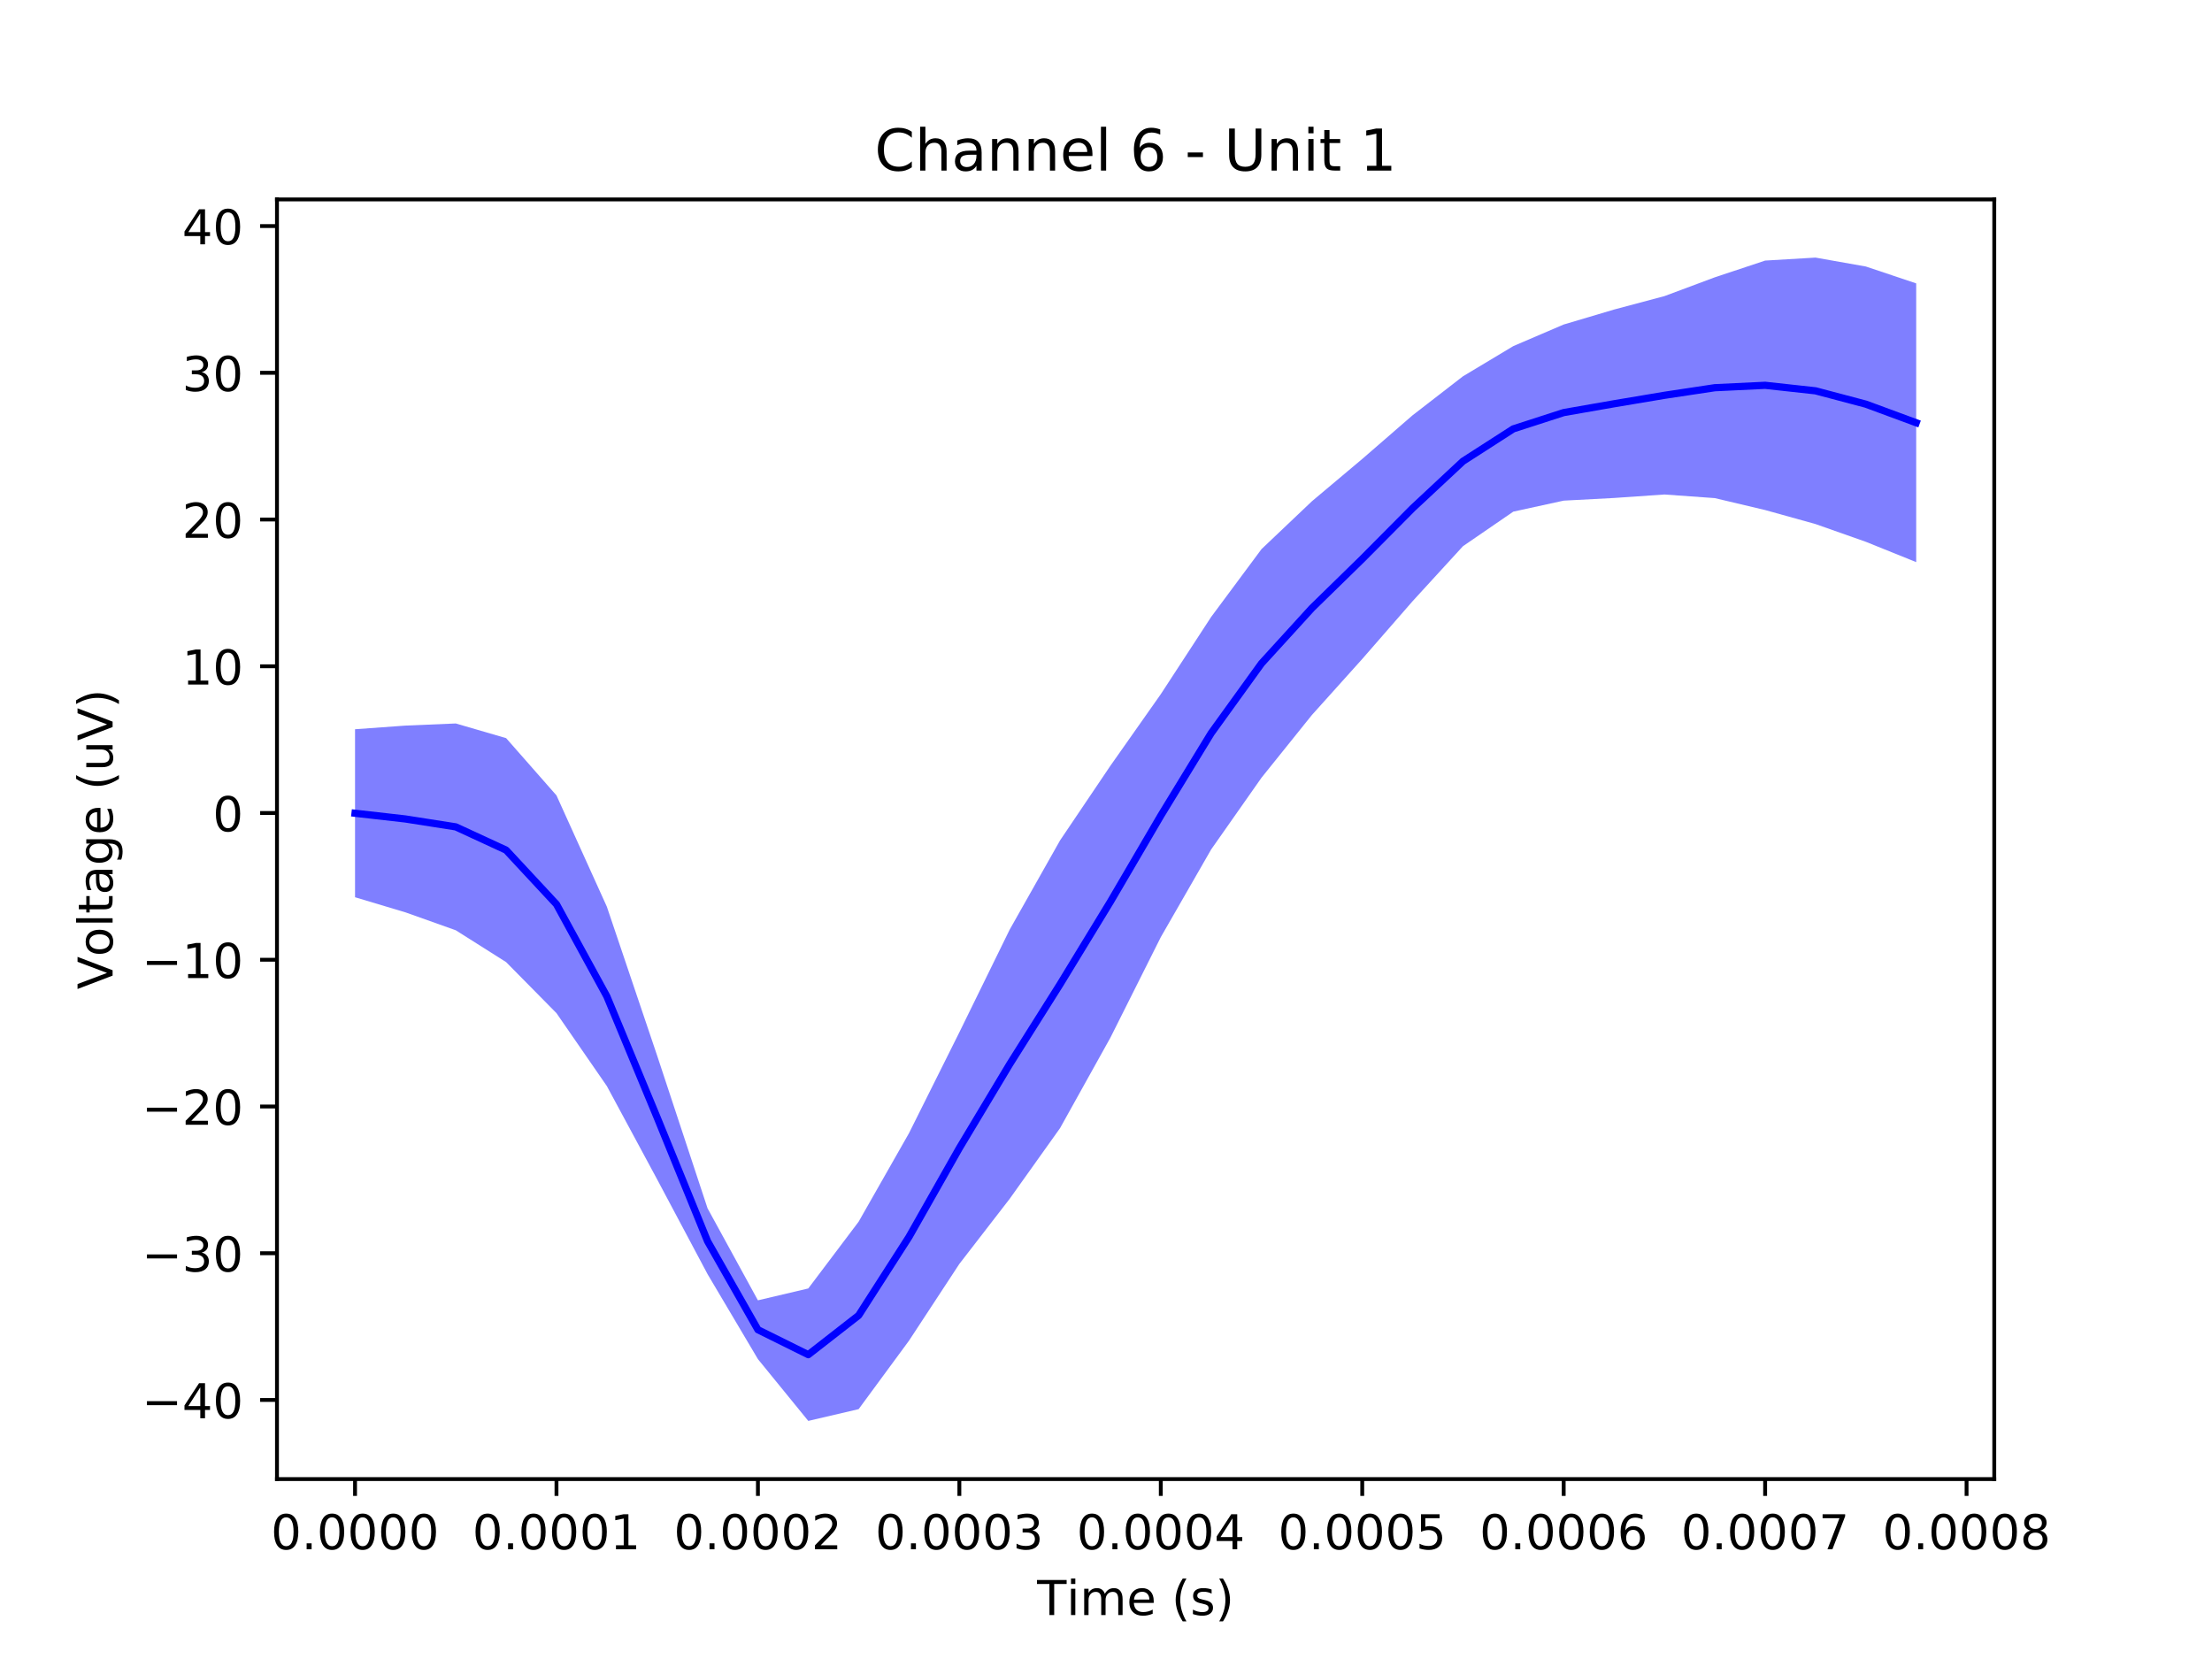
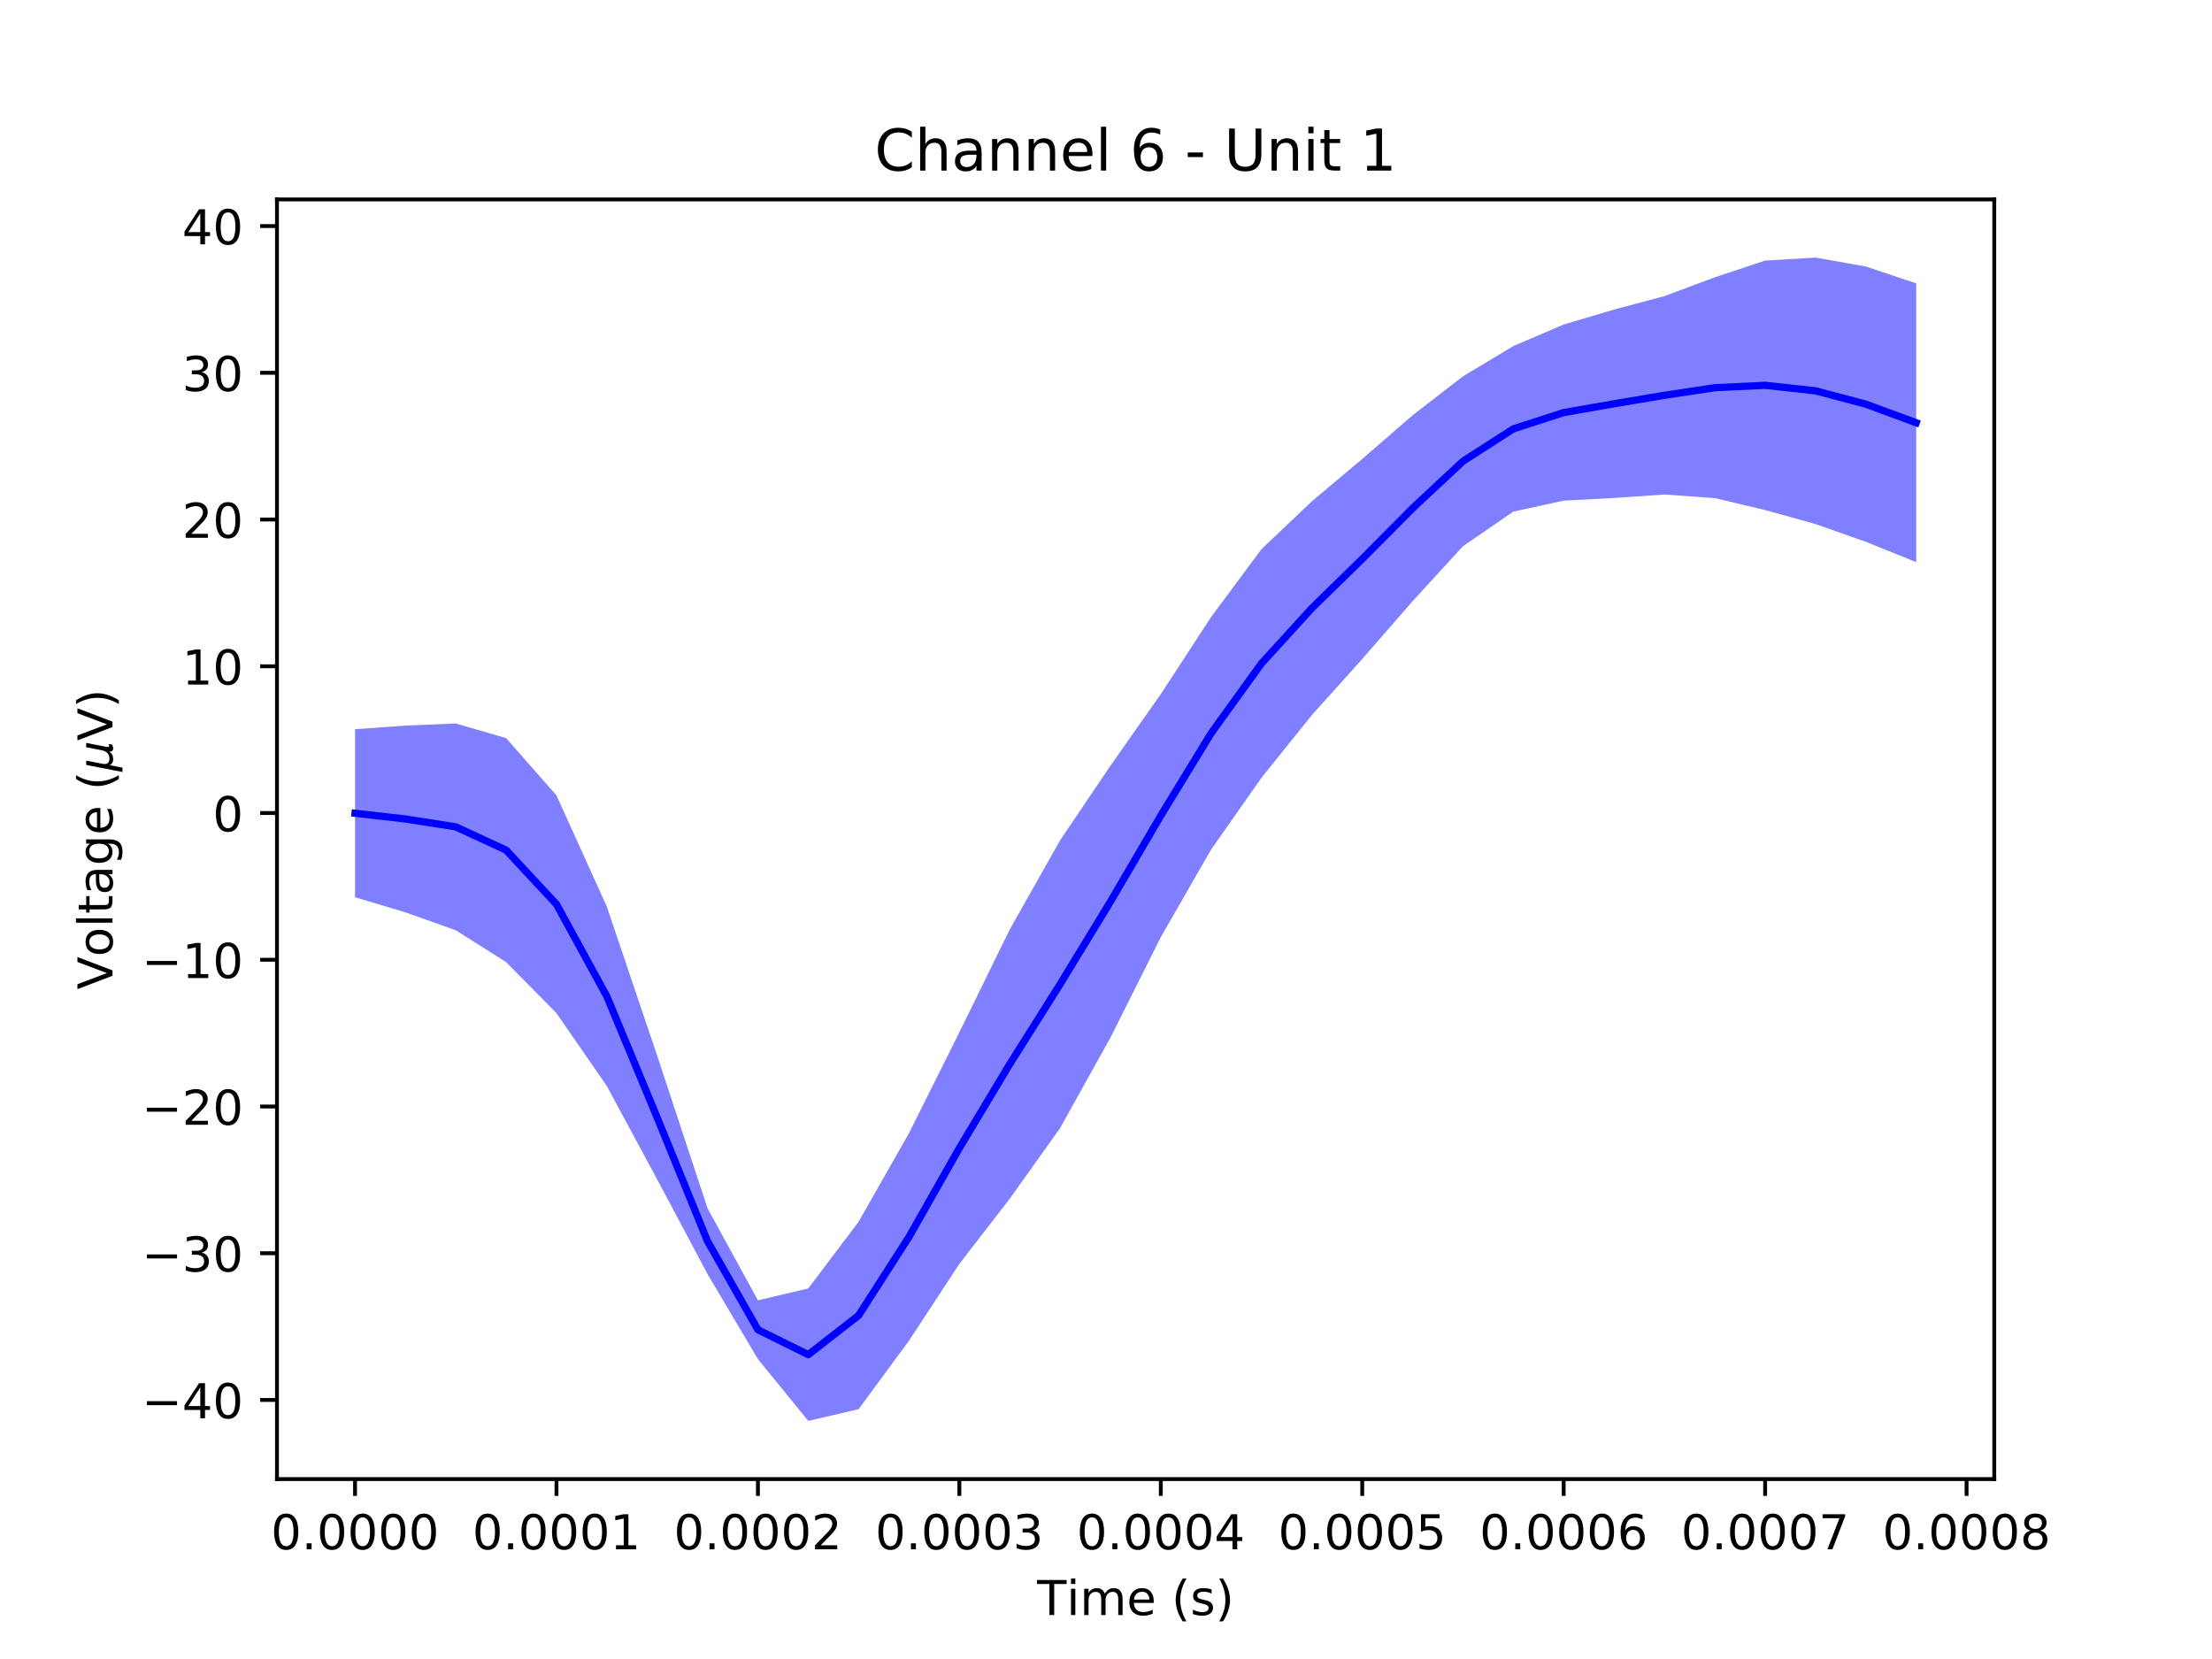
<svg xmlns="http://www.w3.org/2000/svg" xmlns:xlink="http://www.w3.org/1999/xlink" height="345pt" version="1.1" viewBox="0 0 460 345" width="460pt">
  <defs>
    <style type="text/css">
*{stroke-linecap:butt;stroke-linejoin:round;}
  </style>
  </defs>
  <g id="figure_1">
    <g id="patch_1">
      <path d="M 0 345.6  L 460.8 345.6  L 460.8 0  L 0 0  z " style="fill:#ffffff;" />
    </g>
    <g id="axes_1">
      <g id="patch_2">
        <path d="M 57.6 307.584  L 414.72 307.584  L 414.72 41.472  L 57.6 41.472  z " style="fill:#ffffff;" />
      </g>
      <g id="PolyCollection_1">
        <defs>
-           <path d="M 73.833 -193.949  L 73.833 -159.011  L 84.305 -155.874  L 94.778 -152.147  L 105.251 -145.523  L 115.724 -134.909  L 126.196 -119.747  L 136.669 -100.319  L 147.142 -80.634  L 157.615 -62.964  L 168.087 -50.112  L 178.56 -52.561  L 189.033 -66.798  L 199.505 -82.76  L 209.978 -96.311  L 220.451 -111.004  L 230.924 -129.826  L 241.396 -150.716  L 251.869 -168.95  L 262.342 -183.875  L 272.815 -196.907  L 283.287 -208.562  L 293.76 -220.58  L 304.233 -232.015  L 314.705 -239.203  L 325.178 -241.49  L 335.651 -242.043  L 346.124 -242.766  L 356.596 -242.015  L 367.069 -239.534  L 377.542 -236.621  L 388.015 -232.927  L 398.487 -228.703  L 398.487 -286.669  L 398.487 -286.669  L 388.015 -290.178  L 377.542 -292.032  L 367.069 -291.41  L 356.596 -287.927  L 346.124 -284.019  L 335.651 -281.226  L 325.178 -278.115  L 314.705 -273.626  L 304.233 -267.347  L 293.76 -259.242  L 283.287 -250.159  L 272.815 -241.354  L 262.342 -231.412  L 251.869 -217.307  L 241.396 -201.246  L 230.924 -186.369  L 220.451 -170.842  L 209.978 -152.295  L 199.505 -130.929  L 189.033 -109.952  L 178.56 -91.544  L 168.087 -77.658  L 157.615 -75.189  L 147.142 -94.322  L 136.669 -126.043  L 126.196 -157.056  L 115.724 -180.188  L 105.251 -192.1  L 94.778 -195.15  L 84.305 -194.708  L 73.833 -193.949  z " id="mfe493aae4f" />
+           <path d="M 73.833 -193.949  L 73.833 -159.011  L 84.305 -155.874  L 94.778 -152.147  L 105.251 -145.523  L 115.724 -134.909  L 126.196 -119.747  L 136.669 -100.319  L 147.142 -80.634  L 157.615 -62.964  L 168.087 -50.112  L 178.56 -52.561  L 189.033 -66.798  L 199.505 -82.76  L 209.978 -96.311  L 220.451 -111.004  L 230.924 -129.826  L 241.396 -150.716  L 251.869 -168.95  L 262.342 -183.875  L 272.815 -196.907  L 283.287 -208.562  L 293.76 -220.58  L 304.233 -232.015  L 314.705 -239.203  L 325.178 -241.49  L 335.651 -242.043  L 346.124 -242.766  L 356.596 -242.015  L 367.069 -239.534  L 377.542 -236.621  L 388.015 -232.927  L 398.487 -228.703  L 398.487 -286.669  L 398.487 -286.669  L 388.015 -290.178  L 377.542 -292.032  L 367.069 -291.41  L 356.596 -287.927  L 346.124 -284.019  L 335.651 -281.226  L 325.178 -278.115  L 314.705 -273.626  L 304.233 -267.347  L 293.76 -259.242  L 283.287 -250.159  L 272.815 -241.354  L 262.342 -231.412  L 251.869 -217.307  L 241.396 -201.246  L 230.924 -186.369  L 220.451 -170.842  L 209.978 -152.295  L 199.505 -130.929  L 189.033 -109.952  L 178.56 -91.544  L 168.087 -77.658  L 157.615 -75.189  L 147.142 -94.322  L 136.669 -126.043  L 126.196 -157.056  L 115.724 -180.188  L 105.251 -192.1  L 94.778 -195.15  L 84.305 -194.708  L 73.833 -193.949  z " id="mb51031cc88" />
        </defs>
-         <g clip-path="url(#p2c9ff330da)">
-           <use style="fill:#0000ff;fill-opacity:0.5;" x="0" xlink:href="#mfe493aae4f" y="345.6" />
+         <g clip-path="url(#p932a5c35c7)">
+           <use style="fill:#0000ff;fill-opacity:0.5;" x="0" xlink:href="#mb51031cc88" y="345.6" />
        </g>
      </g>
      <g id="matplotlib.axis_1">
        <g id="xtick_1">
          <g id="line2d_1">
            <defs>
-               <path d="M 0 0  L 0 3.5  " id="m32cba1ac5d" style="stroke:#000000;stroke-width:0.8;" />
-             </defs>
-             <g>
-               <use style="stroke:#000000;stroke-width:0.8;" x="73.833" xlink:href="#m32cba1ac5d" y="307.584" />
+               <path d="M 0 0  L 0 3.5  " id="ma5583f285e" style="stroke:#000000;stroke-width:0.8;" />
+             </defs>
+             <g>
+               <use style="stroke:#000000;stroke-width:0.8;" x="73.833" xlink:href="#ma5583f285e" y="307.584" />
            </g>
          </g>
          <g id="text_1">
            <defs>
              <path d="M 31.781 66.406  Q 24.172 66.406 20.328 58.906  Q 16.5 51.422 16.5 36.375  Q 16.5 21.391 20.328 13.891  Q 24.172 6.391 31.781 6.391  Q 39.453 6.391 43.281 13.891  Q 47.125 21.391 47.125 36.375  Q 47.125 51.422 43.281 58.906  Q 39.453 66.406 31.781 66.406  z M 31.781 74.219  Q 44.047 74.219 50.516 64.516  Q 56.984 54.828 56.984 36.375  Q 56.984 17.969 50.516 8.266  Q 44.047 -1.422 31.781 -1.422  Q 19.531 -1.422 13.062 8.266  Q 6.594 17.969 6.594 36.375  Q 6.594 54.828 13.062 64.516  Q 19.531 74.219 31.781 74.219  z " id="DejaVuSans-30" />
              <path d="M 10.688 12.406  L 21 12.406  L 21 0  L 10.688 0  z " id="DejaVuSans-2e" />
            </defs>
            <g transform="translate(56.33742 322.1824)scale(0.1 -0.1)">
              <use xlink:href="#DejaVuSans-30" />
              <use x="63.623" xlink:href="#DejaVuSans-2e" />
              <use x="95.41" xlink:href="#DejaVuSans-30" />
              <use x="159.033" xlink:href="#DejaVuSans-30" />
              <use x="222.656" xlink:href="#DejaVuSans-30" />
              <use x="286.279" xlink:href="#DejaVuSans-30" />
            </g>
          </g>
        </g>
        <g id="xtick_2">
          <g id="line2d_2">
            <g>
-               <use style="stroke:#000000;stroke-width:0.8;" x="115.724" xlink:href="#m32cba1ac5d" y="307.584" />
+               <use style="stroke:#000000;stroke-width:0.8;" x="115.724" xlink:href="#ma5583f285e" y="307.584" />
            </g>
          </g>
          <g id="text_2">
            <defs>
              <path d="M 12.406 8.297  L 28.516 8.297  L 28.516 63.922  L 10.984 60.406  L 10.984 69.391  L 28.422 72.906  L 38.281 72.906  L 38.281 8.297  L 54.391 8.297  L 54.391 0  L 12.406 0  z " id="DejaVuSans-31" />
            </defs>
            <g transform="translate(98.22832 322.1824)scale(0.1 -0.1)">
              <use xlink:href="#DejaVuSans-30" />
              <use x="63.623" xlink:href="#DejaVuSans-2e" />
              <use x="95.41" xlink:href="#DejaVuSans-30" />
              <use x="159.033" xlink:href="#DejaVuSans-30" />
              <use x="222.656" xlink:href="#DejaVuSans-30" />
              <use x="286.279" xlink:href="#DejaVuSans-31" />
            </g>
          </g>
        </g>
        <g id="xtick_3">
          <g id="line2d_3">
            <g>
-               <use style="stroke:#000000;stroke-width:0.8;" x="157.615" xlink:href="#m32cba1ac5d" y="307.584" />
+               <use style="stroke:#000000;stroke-width:0.8;" x="157.615" xlink:href="#ma5583f285e" y="307.584" />
            </g>
          </g>
          <g id="text_3">
            <defs>
              <path d="M 19.188 8.297  L 53.609 8.297  L 53.609 0  L 7.328 0  L 7.328 8.297  Q 12.938 14.109 22.625 23.891  Q 32.328 33.688 34.812 36.531  Q 39.547 41.844 41.422 45.531  Q 43.312 49.219 43.312 52.781  Q 43.312 58.594 39.234 62.25  Q 35.156 65.922 28.609 65.922  Q 23.969 65.922 18.812 64.312  Q 13.672 62.703 7.812 59.422  L 7.812 69.391  Q 13.766 71.781 18.938 73  Q 24.125 74.219 28.422 74.219  Q 39.75 74.219 46.484 68.547  Q 53.219 62.891 53.219 53.422  Q 53.219 48.922 51.531 44.891  Q 49.859 40.875 45.406 35.406  Q 44.188 33.984 37.641 27.219  Q 31.109 20.453 19.188 8.297  z " id="DejaVuSans-32" />
            </defs>
            <g transform="translate(140.1192 322.1824)scale(0.1 -0.1)">
              <use xlink:href="#DejaVuSans-30" />
              <use x="63.623" xlink:href="#DejaVuSans-2e" />
              <use x="95.41" xlink:href="#DejaVuSans-30" />
              <use x="159.033" xlink:href="#DejaVuSans-30" />
              <use x="222.656" xlink:href="#DejaVuSans-30" />
              <use x="286.279" xlink:href="#DejaVuSans-32" />
            </g>
          </g>
        </g>
        <g id="xtick_4">
          <g id="line2d_4">
            <g>
-               <use style="stroke:#000000;stroke-width:0.8;" x="199.505" xlink:href="#m32cba1ac5d" y="307.584" />
+               <use style="stroke:#000000;stroke-width:0.8;" x="199.505" xlink:href="#ma5583f285e" y="307.584" />
            </g>
          </g>
          <g id="text_4">
            <defs>
              <path d="M 40.578 39.312  Q 47.656 37.797 51.625 33  Q 55.609 28.219 55.609 21.188  Q 55.609 10.406 48.188 4.484  Q 40.766 -1.422 27.094 -1.422  Q 22.516 -1.422 17.656 -0.516  Q 12.797 0.391 7.625 2.203  L 7.625 11.719  Q 11.719 9.328 16.594 8.109  Q 21.484 6.891 26.812 6.891  Q 36.078 6.891 40.938 10.547  Q 45.797 14.203 45.797 21.188  Q 45.797 27.641 41.281 31.266  Q 36.766 34.906 28.719 34.906  L 20.219 34.906  L 20.219 43.016  L 29.109 43.016  Q 36.375 43.016 40.234 45.922  Q 44.094 48.828 44.094 54.297  Q 44.094 59.906 40.109 62.906  Q 36.141 65.922 28.719 65.922  Q 24.656 65.922 20.016 65.031  Q 15.375 64.156 9.812 62.312  L 9.812 71.094  Q 15.438 72.656 20.344 73.438  Q 25.25 74.219 29.594 74.219  Q 40.828 74.219 47.359 69.109  Q 53.906 64.016 53.906 55.328  Q 53.906 49.266 50.438 45.094  Q 46.969 40.922 40.578 39.312  z " id="DejaVuSans-33" />
            </defs>
            <g transform="translate(182.0101 322.1824)scale(0.1 -0.1)">
              <use xlink:href="#DejaVuSans-30" />
              <use x="63.623" xlink:href="#DejaVuSans-2e" />
              <use x="95.41" xlink:href="#DejaVuSans-30" />
              <use x="159.033" xlink:href="#DejaVuSans-30" />
              <use x="222.656" xlink:href="#DejaVuSans-30" />
              <use x="286.279" xlink:href="#DejaVuSans-33" />
            </g>
          </g>
        </g>
        <g id="xtick_5">
          <g id="line2d_5">
            <g>
-               <use style="stroke:#000000;stroke-width:0.8;" x="241.396" xlink:href="#m32cba1ac5d" y="307.584" />
+               <use style="stroke:#000000;stroke-width:0.8;" x="241.396" xlink:href="#ma5583f285e" y="307.584" />
            </g>
          </g>
          <g id="text_5">
            <defs>
              <path d="M 37.797 64.312  L 12.891 25.391  L 37.797 25.391  z M 35.203 72.906  L 47.609 72.906  L 47.609 25.391  L 58.016 25.391  L 58.016 17.188  L 47.609 17.188  L 47.609 0  L 37.797 0  L 37.797 17.188  L 4.891 17.188  L 4.891 26.703  z " id="DejaVuSans-34" />
            </defs>
            <g transform="translate(223.9011 322.1824)scale(0.1 -0.1)">
              <use xlink:href="#DejaVuSans-30" />
              <use x="63.623" xlink:href="#DejaVuSans-2e" />
              <use x="95.41" xlink:href="#DejaVuSans-30" />
              <use x="159.033" xlink:href="#DejaVuSans-30" />
              <use x="222.656" xlink:href="#DejaVuSans-30" />
              <use x="286.279" xlink:href="#DejaVuSans-34" />
            </g>
          </g>
        </g>
        <g id="xtick_6">
          <g id="line2d_6">
            <g>
-               <use style="stroke:#000000;stroke-width:0.8;" x="283.287" xlink:href="#m32cba1ac5d" y="307.584" />
+               <use style="stroke:#000000;stroke-width:0.8;" x="283.287" xlink:href="#ma5583f285e" y="307.584" />
            </g>
          </g>
          <g id="text_6">
            <defs>
              <path d="M 10.797 72.906  L 49.516 72.906  L 49.516 64.594  L 19.828 64.594  L 19.828 46.734  Q 21.969 47.469 24.109 47.828  Q 26.266 48.188 28.422 48.188  Q 40.625 48.188 47.75 41.5  Q 54.891 34.812 54.891 23.391  Q 54.891 11.625 47.562 5.094  Q 40.234 -1.422 26.906 -1.422  Q 22.312 -1.422 17.547 -0.641  Q 12.797 0.141 7.719 1.703  L 7.719 11.625  Q 12.109 9.234 16.797 8.062  Q 21.484 6.891 26.703 6.891  Q 35.156 6.891 40.078 11.328  Q 45.016 15.766 45.016 23.391  Q 45.016 31 40.078 35.438  Q 35.156 39.891 26.703 39.891  Q 22.75 39.891 18.812 39.016  Q 14.891 38.141 10.797 36.281  z " id="DejaVuSans-35" />
            </defs>
            <g transform="translate(265.792 322.1824)scale(0.1 -0.1)">
              <use xlink:href="#DejaVuSans-30" />
              <use x="63.623" xlink:href="#DejaVuSans-2e" />
              <use x="95.41" xlink:href="#DejaVuSans-30" />
              <use x="159.033" xlink:href="#DejaVuSans-30" />
              <use x="222.656" xlink:href="#DejaVuSans-30" />
              <use x="286.279" xlink:href="#DejaVuSans-35" />
            </g>
          </g>
        </g>
        <g id="xtick_7">
          <g id="line2d_7">
            <g>
-               <use style="stroke:#000000;stroke-width:0.8;" x="325.178" xlink:href="#m32cba1ac5d" y="307.584" />
+               <use style="stroke:#000000;stroke-width:0.8;" x="325.178" xlink:href="#ma5583f285e" y="307.584" />
            </g>
          </g>
          <g id="text_7">
            <defs>
              <path d="M 33.016 40.375  Q 26.375 40.375 22.484 35.828  Q 18.609 31.297 18.609 23.391  Q 18.609 15.531 22.484 10.953  Q 26.375 6.391 33.016 6.391  Q 39.656 6.391 43.531 10.953  Q 47.406 15.531 47.406 23.391  Q 47.406 31.297 43.531 35.828  Q 39.656 40.375 33.016 40.375  z M 52.594 71.297  L 52.594 62.312  Q 48.875 64.062 45.094 64.984  Q 41.312 65.922 37.594 65.922  Q 27.828 65.922 22.672 59.328  Q 17.531 52.734 16.797 39.406  Q 19.672 43.656 24.016 45.922  Q 28.375 48.188 33.594 48.188  Q 44.578 48.188 50.953 41.516  Q 57.328 34.859 57.328 23.391  Q 57.328 12.156 50.688 5.359  Q 44.047 -1.422 33.016 -1.422  Q 20.359 -1.422 13.672 8.266  Q 6.984 17.969 6.984 36.375  Q 6.984 53.656 15.188 63.938  Q 23.391 74.219 37.203 74.219  Q 40.922 74.219 44.703 73.484  Q 48.484 72.75 52.594 71.297  z " id="DejaVuSans-36" />
            </defs>
            <g transform="translate(307.6829 322.1824)scale(0.1 -0.1)">
              <use xlink:href="#DejaVuSans-30" />
              <use x="63.623" xlink:href="#DejaVuSans-2e" />
              <use x="95.41" xlink:href="#DejaVuSans-30" />
              <use x="159.033" xlink:href="#DejaVuSans-30" />
              <use x="222.656" xlink:href="#DejaVuSans-30" />
              <use x="286.279" xlink:href="#DejaVuSans-36" />
            </g>
          </g>
        </g>
        <g id="xtick_8">
          <g id="line2d_8">
            <g>
-               <use style="stroke:#000000;stroke-width:0.8;" x="367.069" xlink:href="#m32cba1ac5d" y="307.584" />
+               <use style="stroke:#000000;stroke-width:0.8;" x="367.069" xlink:href="#ma5583f285e" y="307.584" />
            </g>
          </g>
          <g id="text_8">
            <defs>
              <path d="M 8.203 72.906  L 55.078 72.906  L 55.078 68.703  L 28.609 0  L 18.312 0  L 43.219 64.594  L 8.203 64.594  z " id="DejaVuSans-37" />
            </defs>
            <g transform="translate(349.5738 322.1824)scale(0.1 -0.1)">
              <use xlink:href="#DejaVuSans-30" />
              <use x="63.623" xlink:href="#DejaVuSans-2e" />
              <use x="95.41" xlink:href="#DejaVuSans-30" />
              <use x="159.033" xlink:href="#DejaVuSans-30" />
              <use x="222.656" xlink:href="#DejaVuSans-30" />
              <use x="286.279" xlink:href="#DejaVuSans-37" />
            </g>
          </g>
        </g>
        <g id="xtick_9">
          <g id="line2d_9">
            <g>
-               <use style="stroke:#000000;stroke-width:0.8;" x="408.96" xlink:href="#m32cba1ac5d" y="307.584" />
+               <use style="stroke:#000000;stroke-width:0.8;" x="408.96" xlink:href="#ma5583f285e" y="307.584" />
            </g>
          </g>
          <g id="text_9">
            <defs>
              <path d="M 31.781 34.625  Q 24.75 34.625 20.719 30.859  Q 16.703 27.094 16.703 20.516  Q 16.703 13.922 20.719 10.156  Q 24.75 6.391 31.781 6.391  Q 38.812 6.391 42.859 10.172  Q 46.922 13.969 46.922 20.516  Q 46.922 27.094 42.891 30.859  Q 38.875 34.625 31.781 34.625  z M 21.922 38.812  Q 15.578 40.375 12.031 44.719  Q 8.5 49.078 8.5 55.328  Q 8.5 64.062 14.719 69.141  Q 20.953 74.219 31.781 74.219  Q 42.672 74.219 48.875 69.141  Q 55.078 64.062 55.078 55.328  Q 55.078 49.078 51.531 44.719  Q 48 40.375 41.703 38.812  Q 48.828 37.156 52.797 32.312  Q 56.781 27.484 56.781 20.516  Q 56.781 9.906 50.312 4.234  Q 43.844 -1.422 31.781 -1.422  Q 19.734 -1.422 13.25 4.234  Q 6.781 9.906 6.781 20.516  Q 6.781 27.484 10.781 32.312  Q 14.797 37.156 21.922 38.812  z M 18.312 54.391  Q 18.312 48.734 21.844 45.562  Q 25.391 42.391 31.781 42.391  Q 38.141 42.391 41.719 45.562  Q 45.312 48.734 45.312 54.391  Q 45.312 60.062 41.719 63.234  Q 38.141 66.406 31.781 66.406  Q 25.391 66.406 21.844 63.234  Q 18.312 60.062 18.312 54.391  z " id="DejaVuSans-38" />
            </defs>
            <g transform="translate(391.4647 322.1824)scale(0.1 -0.1)">
              <use xlink:href="#DejaVuSans-30" />
              <use x="63.623" xlink:href="#DejaVuSans-2e" />
              <use x="95.41" xlink:href="#DejaVuSans-30" />
              <use x="159.033" xlink:href="#DejaVuSans-30" />
              <use x="222.656" xlink:href="#DejaVuSans-30" />
              <use x="286.279" xlink:href="#DejaVuSans-38" />
            </g>
          </g>
        </g>
        <g id="text_10">
          <defs>
            <path d="M -0.297 72.906  L 61.375 72.906  L 61.375 64.594  L 35.5 64.594  L 35.5 0  L 25.594 0  L 25.594 64.594  L -0.297 64.594  z " id="DejaVuSans-54" />
            <path d="M 9.422 54.688  L 18.406 54.688  L 18.406 0  L 9.422 0  z M 9.422 75.984  L 18.406 75.984  L 18.406 64.594  L 9.422 64.594  z " id="DejaVuSans-69" />
            <path d="M 52 44.188  Q 55.375 50.25 60.062 53.125  Q 64.75 56 71.094 56  Q 79.641 56 84.281 50.016  Q 88.922 44.047 88.922 33.016  L 88.922 0  L 79.891 0  L 79.891 32.719  Q 79.891 40.578 77.094 44.375  Q 74.312 48.188 68.609 48.188  Q 61.625 48.188 57.562 43.547  Q 53.516 38.922 53.516 30.906  L 53.516 0  L 44.484 0  L 44.484 32.719  Q 44.484 40.625 41.703 44.406  Q 38.922 48.188 33.109 48.188  Q 26.219 48.188 22.156 43.531  Q 18.109 38.875 18.109 30.906  L 18.109 0  L 9.078 0  L 9.078 54.688  L 18.109 54.688  L 18.109 46.188  Q 21.188 51.219 25.484 53.609  Q 29.781 56 35.688 56  Q 41.656 56 45.828 52.969  Q 50 49.953 52 44.188  z " id="DejaVuSans-6d" />
            <path d="M 56.203 29.594  L 56.203 25.203  L 14.891 25.203  Q 15.484 15.922 20.484 11.062  Q 25.484 6.203 34.422 6.203  Q 39.594 6.203 44.453 7.469  Q 49.312 8.734 54.109 11.281  L 54.109 2.781  Q 49.266 0.734 44.188 -0.344  Q 39.109 -1.422 33.891 -1.422  Q 20.797 -1.422 13.156 6.188  Q 5.516 13.812 5.516 26.812  Q 5.516 40.234 12.766 48.109  Q 20.016 56 32.328 56  Q 43.359 56 49.781 48.891  Q 56.203 41.797 56.203 29.594  z M 47.219 32.234  Q 47.125 39.594 43.094 43.984  Q 39.062 48.391 32.422 48.391  Q 24.906 48.391 20.391 44.141  Q 15.875 39.891 15.188 32.172  z " id="DejaVuSans-65" />
            <path id="DejaVuSans-20" />
            <path d="M 31 75.875  Q 24.469 64.656 21.281 53.656  Q 18.109 42.672 18.109 31.391  Q 18.109 20.125 21.312 9.062  Q 24.516 -2 31 -13.188  L 23.188 -13.188  Q 15.875 -1.703 12.234 9.375  Q 8.594 20.453 8.594 31.391  Q 8.594 42.281 12.203 53.312  Q 15.828 64.359 23.188 75.875  z " id="DejaVuSans-28" />
            <path d="M 44.281 53.078  L 44.281 44.578  Q 40.484 46.531 36.375 47.5  Q 32.281 48.484 27.875 48.484  Q 21.188 48.484 17.844 46.438  Q 14.5 44.391 14.5 40.281  Q 14.5 37.156 16.891 35.375  Q 19.281 33.594 26.516 31.984  L 29.594 31.297  Q 39.156 29.25 43.188 25.516  Q 47.219 21.781 47.219 15.094  Q 47.219 7.469 41.188 3.016  Q 35.156 -1.422 24.609 -1.422  Q 20.219 -1.422 15.453 -0.562  Q 10.688 0.297 5.422 2  L 5.422 11.281  Q 10.406 8.688 15.234 7.391  Q 20.062 6.109 24.812 6.109  Q 31.156 6.109 34.562 8.281  Q 37.984 10.453 37.984 14.406  Q 37.984 18.062 35.516 20.016  Q 33.062 21.969 24.703 23.781  L 21.578 24.516  Q 13.234 26.266 9.516 29.906  Q 5.812 33.547 5.812 39.891  Q 5.812 47.609 11.281 51.797  Q 16.75 56 26.812 56  Q 31.781 56 36.172 55.266  Q 40.578 54.547 44.281 53.078  z " id="DejaVuSans-73" />
            <path d="M 8.016 75.875  L 15.828 75.875  Q 23.141 64.359 26.781 53.312  Q 30.422 42.281 30.422 31.391  Q 30.422 20.453 26.781 9.375  Q 23.141 -1.703 15.828 -13.188  L 8.016 -13.188  Q 14.5 -2 17.703 9.062  Q 20.906 20.125 20.906 31.391  Q 20.906 42.672 17.703 53.656  Q 14.5 64.656 8.016 75.875  z " id="DejaVuSans-29" />
          </defs>
          <g transform="translate(215.6772 335.8606)scale(0.1 -0.1)">
            <use xlink:href="#DejaVuSans-54" />
            <use x="61.037" xlink:href="#DejaVuSans-69" />
            <use x="88.82" xlink:href="#DejaVuSans-6d" />
            <use x="186.232" xlink:href="#DejaVuSans-65" />
            <use x="247.756" xlink:href="#DejaVuSans-20" />
            <use x="279.543" xlink:href="#DejaVuSans-28" />
            <use x="318.557" xlink:href="#DejaVuSans-73" />
            <use x="370.656" xlink:href="#DejaVuSans-29" />
          </g>
        </g>
      </g>
      <g id="matplotlib.axis_2">
        <g id="ytick_1">
          <g id="line2d_10">
            <defs>
-               <path d="M 0 0  L -3.5 0  " id="md1d339bc93" style="stroke:#000000;stroke-width:0.8;" />
-             </defs>
-             <g>
-               <use style="stroke:#000000;stroke-width:0.8;" x="57.6" xlink:href="#md1d339bc93" y="291.135" />
+               <path d="M 0 0  L -3.5 0  " id="mdc17ebe572" style="stroke:#000000;stroke-width:0.8;" />
+             </defs>
+             <g>
+               <use style="stroke:#000000;stroke-width:0.8;" x="57.6" xlink:href="#mdc17ebe572" y="291.135" />
            </g>
          </g>
          <g id="text_11">
            <defs>
              <path d="M 10.594 35.5  L 73.188 35.5  L 73.188 27.203  L 10.594 27.203  z " id="DejaVuSans-2212" />
            </defs>
            <g transform="translate(29.49531 294.9341)scale(0.1 -0.1)">
              <use xlink:href="#DejaVuSans-2212" />
              <use x="83.789" xlink:href="#DejaVuSans-34" />
              <use x="147.412" xlink:href="#DejaVuSans-30" />
            </g>
          </g>
        </g>
        <g id="ytick_2">
          <g id="line2d_11">
            <g>
-               <use style="stroke:#000000;stroke-width:0.8;" x="57.6" xlink:href="#md1d339bc93" y="260.619" />
+               <use style="stroke:#000000;stroke-width:0.8;" x="57.6" xlink:href="#mdc17ebe572" y="260.619" />
            </g>
          </g>
          <g id="text_12">
            <g transform="translate(29.49531 264.4186)scale(0.1 -0.1)">
              <use xlink:href="#DejaVuSans-2212" />
              <use x="83.789" xlink:href="#DejaVuSans-33" />
              <use x="147.412" xlink:href="#DejaVuSans-30" />
            </g>
          </g>
        </g>
        <g id="ytick_3">
          <g id="line2d_12">
            <g>
-               <use style="stroke:#000000;stroke-width:0.8;" x="57.6" xlink:href="#md1d339bc93" y="230.104" />
+               <use style="stroke:#000000;stroke-width:0.8;" x="57.6" xlink:href="#mdc17ebe572" y="230.104" />
            </g>
          </g>
          <g id="text_13">
            <g transform="translate(29.49531 233.903)scale(0.1 -0.1)">
              <use xlink:href="#DejaVuSans-2212" />
              <use x="83.789" xlink:href="#DejaVuSans-32" />
              <use x="147.412" xlink:href="#DejaVuSans-30" />
            </g>
          </g>
        </g>
        <g id="ytick_4">
          <g id="line2d_13">
            <g>
-               <use style="stroke:#000000;stroke-width:0.8;" x="57.6" xlink:href="#md1d339bc93" y="199.588" />
+               <use style="stroke:#000000;stroke-width:0.8;" x="57.6" xlink:href="#mdc17ebe572" y="199.588" />
            </g>
          </g>
          <g id="text_14">
            <g transform="translate(29.49531 203.3875)scale(0.1 -0.1)">
              <use xlink:href="#DejaVuSans-2212" />
              <use x="83.789" xlink:href="#DejaVuSans-31" />
              <use x="147.412" xlink:href="#DejaVuSans-30" />
            </g>
          </g>
        </g>
        <g id="ytick_5">
          <g id="line2d_14">
            <g>
-               <use style="stroke:#000000;stroke-width:0.8;" x="57.6" xlink:href="#md1d339bc93" y="169.073" />
+               <use style="stroke:#000000;stroke-width:0.8;" x="57.6" xlink:href="#mdc17ebe572" y="169.073" />
            </g>
          </g>
          <g id="text_15">
            <g transform="translate(44.2375 172.8719)scale(0.1 -0.1)">
              <use xlink:href="#DejaVuSans-30" />
            </g>
          </g>
        </g>
        <g id="ytick_6">
          <g id="line2d_15">
            <g>
-               <use style="stroke:#000000;stroke-width:0.8;" x="57.6" xlink:href="#md1d339bc93" y="138.557" />
+               <use style="stroke:#000000;stroke-width:0.8;" x="57.6" xlink:href="#mdc17ebe572" y="138.557" />
            </g>
          </g>
          <g id="text_16">
            <g transform="translate(37.875 142.3564)scale(0.1 -0.1)">
              <use xlink:href="#DejaVuSans-31" />
              <use x="63.623" xlink:href="#DejaVuSans-30" />
            </g>
          </g>
        </g>
        <g id="ytick_7">
          <g id="line2d_16">
            <g>
-               <use style="stroke:#000000;stroke-width:0.8;" x="57.6" xlink:href="#md1d339bc93" y="108.042" />
+               <use style="stroke:#000000;stroke-width:0.8;" x="57.6" xlink:href="#mdc17ebe572" y="108.042" />
            </g>
          </g>
          <g id="text_17">
            <g transform="translate(37.875 111.8409)scale(0.1 -0.1)">
              <use xlink:href="#DejaVuSans-32" />
              <use x="63.623" xlink:href="#DejaVuSans-30" />
            </g>
          </g>
        </g>
        <g id="ytick_8">
          <g id="line2d_17">
            <g>
-               <use style="stroke:#000000;stroke-width:0.8;" x="57.6" xlink:href="#md1d339bc93" y="77.526" />
+               <use style="stroke:#000000;stroke-width:0.8;" x="57.6" xlink:href="#mdc17ebe572" y="77.526" />
            </g>
          </g>
          <g id="text_18">
            <g transform="translate(37.875 81.32531)scale(0.1 -0.1)">
              <use xlink:href="#DejaVuSans-33" />
              <use x="63.623" xlink:href="#DejaVuSans-30" />
            </g>
          </g>
        </g>
        <g id="ytick_9">
          <g id="line2d_18">
            <g>
-               <use style="stroke:#000000;stroke-width:0.8;" x="57.6" xlink:href="#md1d339bc93" y="47.011" />
+               <use style="stroke:#000000;stroke-width:0.8;" x="57.6" xlink:href="#mdc17ebe572" y="47.011" />
            </g>
          </g>
          <g id="text_19">
            <g transform="translate(37.875 50.80976)scale(0.1 -0.1)">
              <use xlink:href="#DejaVuSans-34" />
              <use x="63.623" xlink:href="#DejaVuSans-30" />
            </g>
          </g>
        </g>
        <g id="text_20">
          <defs>
            <path d="M 28.609 0  L 0.781 72.906  L 11.078 72.906  L 34.188 11.531  L 57.328 72.906  L 67.578 72.906  L 39.797 0  z " id="DejaVuSans-56" />
            <path d="M 30.609 48.391  Q 23.391 48.391 19.188 42.75  Q 14.984 37.109 14.984 27.297  Q 14.984 17.484 19.156 11.844  Q 23.344 6.203 30.609 6.203  Q 37.797 6.203 41.984 11.859  Q 46.188 17.531 46.188 27.297  Q 46.188 37.016 41.984 42.703  Q 37.797 48.391 30.609 48.391  z M 30.609 56  Q 42.328 56 49.016 48.375  Q 55.719 40.766 55.719 27.297  Q 55.719 13.875 49.016 6.219  Q 42.328 -1.422 30.609 -1.422  Q 18.844 -1.422 12.172 6.219  Q 5.516 13.875 5.516 27.297  Q 5.516 40.766 12.172 48.375  Q 18.844 56 30.609 56  z " id="DejaVuSans-6f" />
            <path d="M 9.422 75.984  L 18.406 75.984  L 18.406 0  L 9.422 0  z " id="DejaVuSans-6c" />
            <path d="M 18.312 70.219  L 18.312 54.688  L 36.812 54.688  L 36.812 47.703  L 18.312 47.703  L 18.312 18.016  Q 18.312 11.328 20.141 9.422  Q 21.969 7.516 27.594 7.516  L 36.812 7.516  L 36.812 0  L 27.594 0  Q 17.188 0 13.234 3.875  Q 9.281 7.766 9.281 18.016  L 9.281 47.703  L 2.688 47.703  L 2.688 54.688  L 9.281 54.688  L 9.281 70.219  z " id="DejaVuSans-74" />
            <path d="M 34.281 27.484  Q 23.391 27.484 19.188 25  Q 14.984 22.516 14.984 16.5  Q 14.984 11.719 18.141 8.906  Q 21.297 6.109 26.703 6.109  Q 34.188 6.109 38.703 11.406  Q 43.219 16.703 43.219 25.484  L 43.219 27.484  z M 52.203 31.203  L 52.203 0  L 43.219 0  L 43.219 8.297  Q 40.141 3.328 35.547 0.953  Q 30.953 -1.422 24.312 -1.422  Q 15.922 -1.422 10.953 3.297  Q 6 8.016 6 15.922  Q 6 25.141 12.172 29.828  Q 18.359 34.516 30.609 34.516  L 43.219 34.516  L 43.219 35.406  Q 43.219 41.609 39.141 45  Q 35.062 48.391 27.688 48.391  Q 23 48.391 18.547 47.266  Q 14.109 46.141 10.016 43.891  L 10.016 52.203  Q 14.938 54.109 19.578 55.047  Q 24.219 56 28.609 56  Q 40.484 56 46.344 49.844  Q 52.203 43.703 52.203 31.203  z " id="DejaVuSans-61" />
            <path d="M 45.406 27.984  Q 45.406 37.75 41.375 43.109  Q 37.359 48.484 30.078 48.484  Q 22.859 48.484 18.828 43.109  Q 14.797 37.75 14.797 27.984  Q 14.797 18.266 18.828 12.891  Q 22.859 7.516 30.078 7.516  Q 37.359 7.516 41.375 12.891  Q 45.406 18.266 45.406 27.984  z M 54.391 6.781  Q 54.391 -7.172 48.188 -13.984  Q 42 -20.797 29.203 -20.797  Q 24.469 -20.797 20.266 -20.094  Q 16.062 -19.391 12.109 -17.922  L 12.109 -9.188  Q 16.062 -11.328 19.922 -12.344  Q 23.781 -13.375 27.781 -13.375  Q 36.625 -13.375 41.016 -8.766  Q 45.406 -4.156 45.406 5.172  L 45.406 9.625  Q 42.625 4.781 38.281 2.391  Q 33.938 0 27.875 0  Q 17.828 0 11.672 7.656  Q 5.516 15.328 5.516 27.984  Q 5.516 40.672 11.672 48.328  Q 17.828 56 27.875 56  Q 33.938 56 38.281 53.609  Q 42.625 51.219 45.406 46.391  L 45.406 54.688  L 54.391 54.688  z " id="DejaVuSans-67" />
-             <path d="M 8.5 21.578  L 8.5 54.688  L 17.484 54.688  L 17.484 21.922  Q 17.484 14.156 20.5 10.266  Q 23.531 6.391 29.594 6.391  Q 36.859 6.391 41.078 11.031  Q 45.312 15.672 45.312 23.688  L 45.312 54.688  L 54.297 54.688  L 54.297 0  L 45.312 0  L 45.312 8.406  Q 42.047 3.422 37.719 1  Q 33.406 -1.422 27.688 -1.422  Q 18.266 -1.422 13.375 4.438  Q 8.5 10.297 8.5 21.578  z M 31.109 56  z " id="DejaVuSans-75" />
+             <path d="M -1.312 -20.797  L 13.375 54.688  L 22.406 54.688  L 15.766 20.656  Q 15.578 19.625 15.422 18.359  Q 15.281 17.094 15.281 15.828  Q 15.281 11.281 18.141 8.828  Q 21 6.391 26.312 6.391  Q 33.547 6.391 37.984 10.484  Q 42.438 14.594 44 22.797  L 50.203 54.688  L 59.188 54.688  L 51.031 12.641  Q 50.828 11.719 50.75 11.031  Q 50.688 10.359 50.688 9.812  Q 50.688 8.297 51.297 7.594  Q 51.906 6.891 53.219 6.891  Q 53.719 6.891 54.562 7.125  Q 55.422 7.375 56.984 8.016  L 55.609 0.781  Q 53.469 -0.297 51.516 -0.859  Q 49.562 -1.422 47.703 -1.422  Q 44.484 -1.422 42.656 0.625  Q 40.828 2.688 40.828 6.297  Q 38.094 2.391 34.297 0.484  Q 30.516 -1.422 25.391 -1.422  Q 20.844 -1.422 17.453 0.672  Q 14.062 2.781 12.984 6.203  L 7.719 -20.797  z " id="DejaVuSans-Oblique-3bc" />
          </defs>
-           <g transform="translate(23.41562 205.746)rotate(-90)scale(0.1 -0.1)">
-             <use xlink:href="#DejaVuSans-56" />
-             <use x="68.299" xlink:href="#DejaVuSans-6f" />
-             <use x="129.48" xlink:href="#DejaVuSans-6c" />
-             <use x="157.264" xlink:href="#DejaVuSans-74" />
-             <use x="196.473" xlink:href="#DejaVuSans-61" />
-             <use x="257.752" xlink:href="#DejaVuSans-67" />
-             <use x="321.229" xlink:href="#DejaVuSans-65" />
-             <use x="382.752" xlink:href="#DejaVuSans-20" />
-             <use x="414.539" xlink:href="#DejaVuSans-28" />
-             <use x="453.553" xlink:href="#DejaVuSans-75" />
-             <use x="516.932" xlink:href="#DejaVuSans-56" />
-             <use x="585.34" xlink:href="#DejaVuSans-29" />
+           <g transform="translate(23.39531 205.778)rotate(-90)scale(0.1 -0.1)">
+             <use transform="translate(0 0.015625)" xlink:href="#DejaVuSans-56" />
+             <use transform="translate(68.4082 0.015625)" xlink:href="#DejaVuSans-6f" />
+             <use transform="translate(129.5898 0.015625)" xlink:href="#DejaVuSans-6c" />
+             <use transform="translate(157.373 0.015625)" xlink:href="#DejaVuSans-74" />
+             <use transform="translate(196.582 0.015625)" xlink:href="#DejaVuSans-61" />
+             <use transform="translate(257.8613 0.015625)" xlink:href="#DejaVuSans-67" />
+             <use transform="translate(321.3379 0.015625)" xlink:href="#DejaVuSans-65" />
+             <use transform="translate(382.8613 0.015625)" xlink:href="#DejaVuSans-20" />
+             <use transform="translate(414.6484 0.015625)" xlink:href="#DejaVuSans-28" />
+             <use transform="translate(453.6621 0.015625)" xlink:href="#DejaVuSans-Oblique-3bc" />
+             <use transform="translate(517.2852 0.015625)" xlink:href="#DejaVuSans-56" />
+             <use transform="translate(585.6934 0.015625)" xlink:href="#DejaVuSans-29" />
          </g>
        </g>
      </g>
      <g id="line2d_19">
-         <path clip-path="url(#p2c9ff330da)" d="M 73.833 169.12  L 84.305 170.309  L 94.778 171.951  L 105.251 176.789  L 115.724 188.052  L 126.196 207.198  L 136.669 232.419  L 147.142 258.122  L 157.615 276.524  L 168.087 281.715  L 178.56 273.548  L 189.033 257.225  L 199.505 238.755  L 209.978 221.297  L 220.451 204.677  L 230.924 187.503  L 241.396 169.619  L 251.869 152.472  L 262.342 137.957  L 272.815 126.469  L 283.287 116.24  L 293.76 105.689  L 304.233 95.919  L 314.705 89.185  L 325.178 85.797  L 335.651 83.966  L 346.124 82.207  L 356.596 80.629  L 367.069 80.128  L 377.542 81.273  L 388.015 84.047  L 398.487 87.914  " style="fill:none;stroke:#0000ff;stroke-linecap:square;stroke-width:1.5;" />
+         <path clip-path="url(#p932a5c35c7)" d="M 73.833 169.12  L 84.305 170.309  L 94.778 171.951  L 105.251 176.789  L 115.724 188.052  L 126.196 207.198  L 136.669 232.419  L 147.142 258.122  L 157.615 276.524  L 168.087 281.715  L 178.56 273.548  L 189.033 257.225  L 199.505 238.755  L 209.978 221.297  L 220.451 204.677  L 230.924 187.503  L 241.396 169.619  L 251.869 152.472  L 262.342 137.957  L 272.815 126.469  L 283.287 116.24  L 293.76 105.689  L 304.233 95.919  L 314.705 89.185  L 325.178 85.797  L 335.651 83.966  L 346.124 82.207  L 356.596 80.629  L 367.069 80.128  L 377.542 81.273  L 388.015 84.047  L 398.487 87.914  " style="fill:none;stroke:#0000ff;stroke-linecap:square;stroke-width:1.5;" />
      </g>
      <g id="patch_3">
        <path d="M 57.6 307.584  L 57.6 41.472  " style="fill:none;stroke:#000000;stroke-linecap:square;stroke-linejoin:miter;stroke-width:0.8;" />
      </g>
      <g id="patch_4">
        <path d="M 414.72 307.584  L 414.72 41.472  " style="fill:none;stroke:#000000;stroke-linecap:square;stroke-linejoin:miter;stroke-width:0.8;" />
      </g>
      <g id="patch_5">
        <path d="M 57.6 307.584  L 414.72 307.584  " style="fill:none;stroke:#000000;stroke-linecap:square;stroke-linejoin:miter;stroke-width:0.8;" />
      </g>
      <g id="patch_6">
        <path d="M 57.6 41.472  L 414.72 41.472  " style="fill:none;stroke:#000000;stroke-linecap:square;stroke-linejoin:miter;stroke-width:0.8;" />
      </g>
      <g id="text_21">
        <defs>
          <path d="M 64.406 67.281  L 64.406 56.891  Q 59.422 61.531 53.781 63.812  Q 48.141 66.109 41.797 66.109  Q 29.297 66.109 22.656 58.469  Q 16.016 50.828 16.016 36.375  Q 16.016 21.969 22.656 14.328  Q 29.297 6.688 41.797 6.688  Q 48.141 6.688 53.781 8.984  Q 59.422 11.281 64.406 15.922  L 64.406 5.609  Q 59.234 2.094 53.438 0.328  Q 47.656 -1.422 41.219 -1.422  Q 24.656 -1.422 15.125 8.703  Q 5.609 18.844 5.609 36.375  Q 5.609 53.953 15.125 64.078  Q 24.656 74.219 41.219 74.219  Q 47.75 74.219 53.531 72.484  Q 59.328 70.75 64.406 67.281  z " id="DejaVuSans-43" />
          <path d="M 54.891 33.016  L 54.891 0  L 45.906 0  L 45.906 32.719  Q 45.906 40.484 42.875 44.328  Q 39.844 48.188 33.797 48.188  Q 26.516 48.188 22.312 43.547  Q 18.109 38.922 18.109 30.906  L 18.109 0  L 9.078 0  L 9.078 75.984  L 18.109 75.984  L 18.109 46.188  Q 21.344 51.125 25.703 53.562  Q 30.078 56 35.797 56  Q 45.219 56 50.047 50.172  Q 54.891 44.344 54.891 33.016  z " id="DejaVuSans-68" />
          <path d="M 54.891 33.016  L 54.891 0  L 45.906 0  L 45.906 32.719  Q 45.906 40.484 42.875 44.328  Q 39.844 48.188 33.797 48.188  Q 26.516 48.188 22.312 43.547  Q 18.109 38.922 18.109 30.906  L 18.109 0  L 9.078 0  L 9.078 54.688  L 18.109 54.688  L 18.109 46.188  Q 21.344 51.125 25.703 53.562  Q 30.078 56 35.797 56  Q 45.219 56 50.047 50.172  Q 54.891 44.344 54.891 33.016  z " id="DejaVuSans-6e" />
          <path d="M 4.891 31.391  L 31.203 31.391  L 31.203 23.391  L 4.891 23.391  z " id="DejaVuSans-2d" />
          <path d="M 8.688 72.906  L 18.609 72.906  L 18.609 28.609  Q 18.609 16.891 22.844 11.734  Q 27.094 6.594 36.625 6.594  Q 46.094 6.594 50.344 11.734  Q 54.594 16.891 54.594 28.609  L 54.594 72.906  L 64.5 72.906  L 64.5 27.391  Q 64.5 13.141 57.438 5.859  Q 50.391 -1.422 36.625 -1.422  Q 22.797 -1.422 15.734 5.859  Q 8.688 13.141 8.688 27.391  z " id="DejaVuSans-55" />
        </defs>
        <g transform="translate(181.8872 35.472)scale(0.12 -0.12)">
          <use xlink:href="#DejaVuSans-43" />
          <use x="69.824" xlink:href="#DejaVuSans-68" />
          <use x="133.203" xlink:href="#DejaVuSans-61" />
          <use x="194.482" xlink:href="#DejaVuSans-6e" />
          <use x="257.861" xlink:href="#DejaVuSans-6e" />
          <use x="321.24" xlink:href="#DejaVuSans-65" />
          <use x="382.764" xlink:href="#DejaVuSans-6c" />
          <use x="410.547" xlink:href="#DejaVuSans-20" />
          <use x="442.334" xlink:href="#DejaVuSans-36" />
          <use x="505.957" xlink:href="#DejaVuSans-20" />
          <use x="537.744" xlink:href="#DejaVuSans-2d" />
          <use x="573.828" xlink:href="#DejaVuSans-20" />
          <use x="605.615" xlink:href="#DejaVuSans-55" />
          <use x="678.809" xlink:href="#DejaVuSans-6e" />
          <use x="742.188" xlink:href="#DejaVuSans-69" />
          <use x="769.971" xlink:href="#DejaVuSans-74" />
          <use x="809.18" xlink:href="#DejaVuSans-20" />
          <use x="840.967" xlink:href="#DejaVuSans-31" />
        </g>
      </g>
    </g>
  </g>
  <defs>
-     <clipPath id="p2c9ff330da">
+     <clipPath id="p932a5c35c7">
      <rect height="266.112" width="357.12" x="57.6" y="41.472" />
    </clipPath>
  </defs>
</svg>
